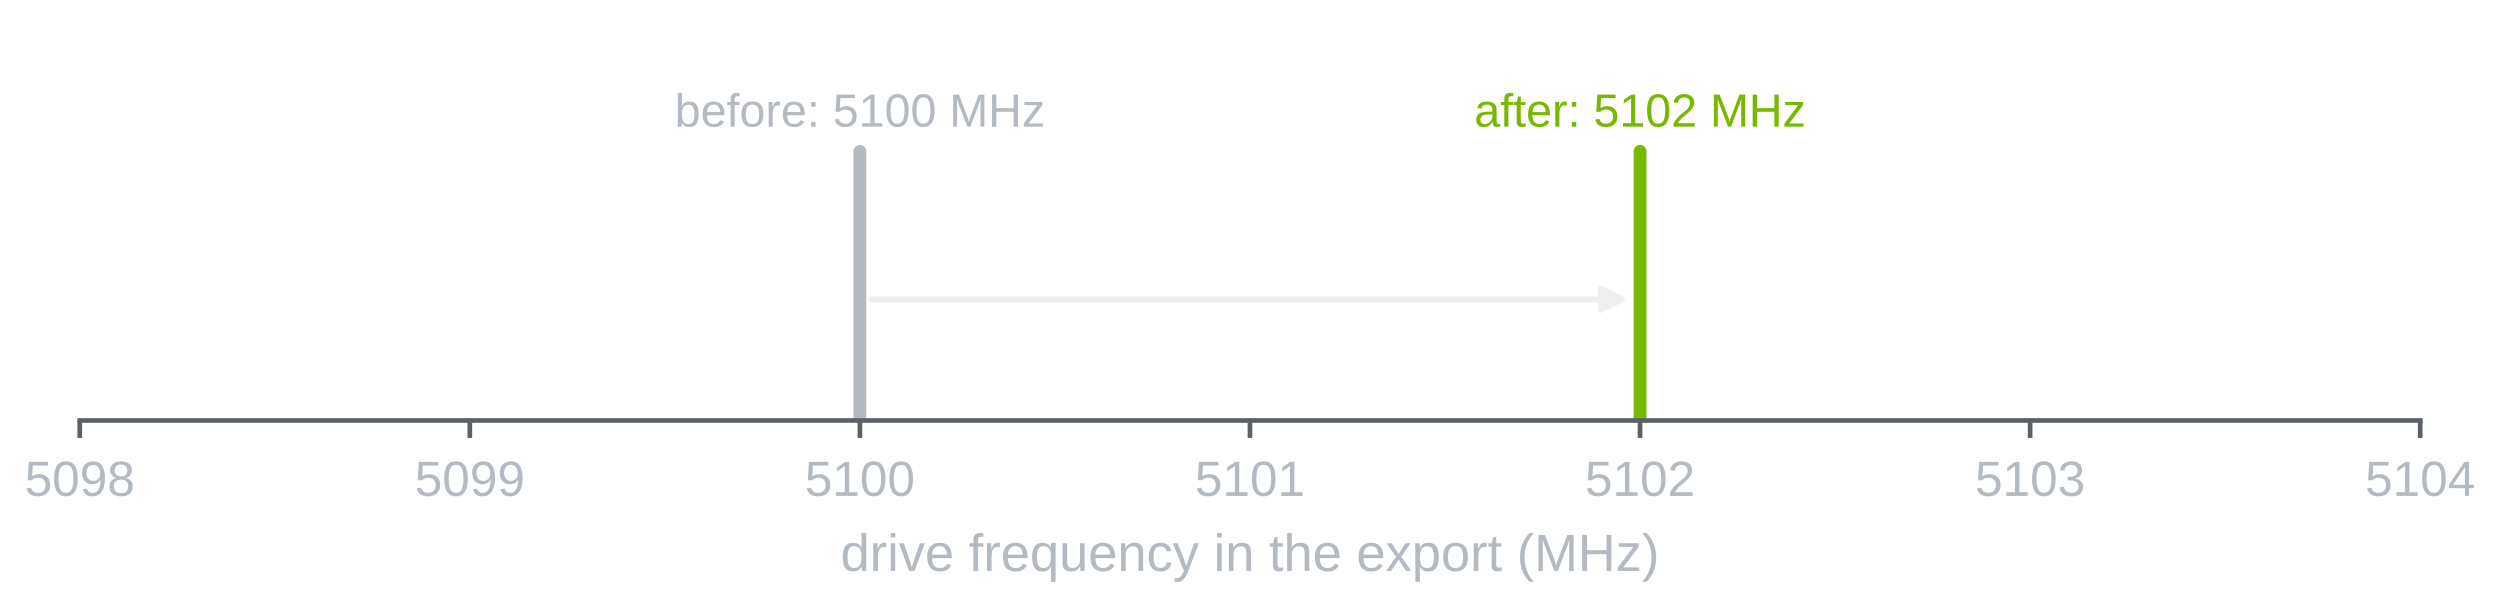
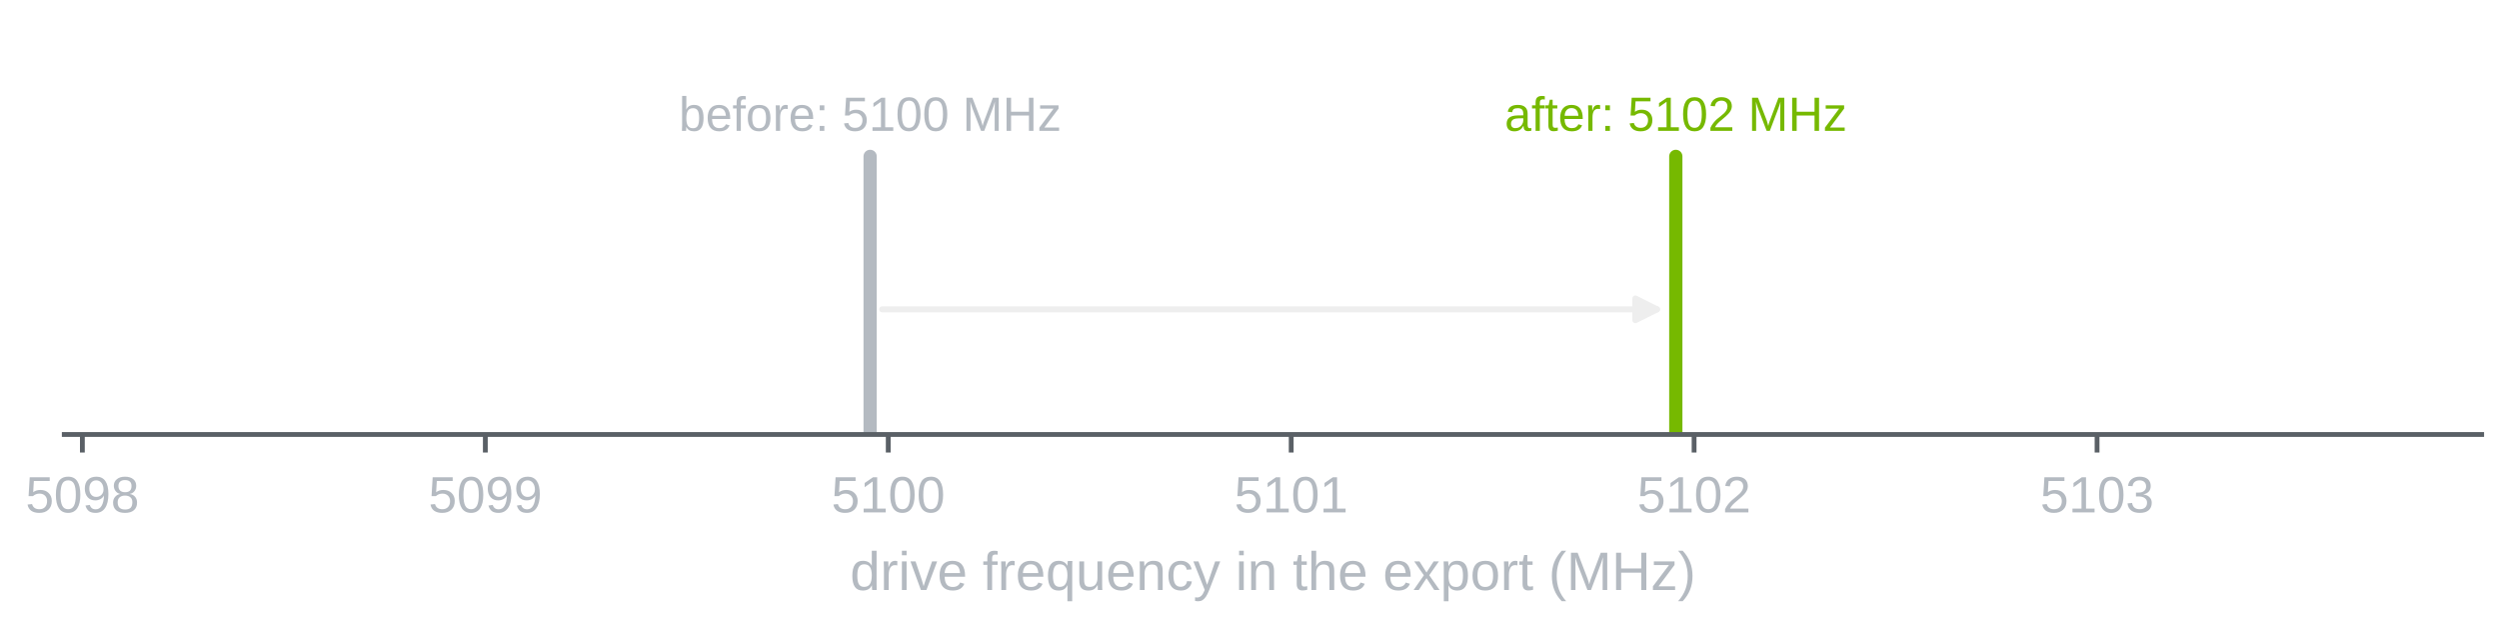
- <svg xmlns="http://www.w3.org/2000/svg" xmlns:xlink="http://www.w3.org/1999/xlink" role="img" aria-labelledby="title desc" width="429.15pt" height="103.06pt" viewBox="0 0 429.15 103.06" version="1.1">
+ <svg xmlns="http://www.w3.org/2000/svg" xmlns:xlink="http://www.w3.org/1999/xlink" role="img" aria-labelledby="title desc" width="415.32pt" height="103.06pt" viewBox="0 0 415.32 103.06" version="1.1">
  <defs>
    <style type="text/css">*{stroke-linejoin: round; stroke-linecap: butt}</style>
  </defs>
  <g id="figure_1">
    <g id="patch_1">
-       <path d="M 0 103.06 L 429.15 103.06 L 429.15 0 L 0 0 L 0 103.06 z " style="fill: none" />
+       <path d="M 0 103.06 L 415.32 103.06 L 415.32 0 L 0 0 L 0 103.06 z " style="fill: none" />
    </g>
    <g id="axes_1">
      <g id="patch_2">
-         <path d="M 13.69 72.18 L 415.45 72.18 L 415.45 2.88 L 13.69 2.88 L 13.69 72.18 z " style="fill: none" />
+         <path d="M 10.68 72.18 L 412.44 72.18 L 412.44 2.88 L 10.68 2.88 L 10.68 72.18 z " style="fill: none" />
      </g>
      <g id="matplotlib.axis_1">
        <g id="xtick_1">
          <g id="line2d_1">
            <defs>
              <path id="mfe68c2d5a2" d="M 0 0 L 0 3 " style="stroke: #5a6066; stroke-width: 0.8" />
            </defs>
            <g>
              <use xlink:href="#mfe68c2d5a2" x="13.69" y="72.18" style="fill: #5a6066; stroke: #5a6066; stroke-width: 0.8" />
            </g>
          </g>
          <g id="text_1">
            <text style="font-size: 8.5px; font-family:NVIDIA, Arial, Helvetica, sans-serif; text-anchor: middle; fill: #b4bac1" x="13.69" y="85.13" transform="rotate(-0 13.69 85.13)">5098</text>
          </g>
        </g>
        <g id="xtick_2">
          <g id="line2d_2">
            <g>
-               <use xlink:href="#mfe68c2d5a2" x="80.65" y="72.18" style="fill: #5a6066; stroke: #5a6066; stroke-width: 0.8" />
+               <use xlink:href="#mfe68c2d5a2" x="80.66" y="72.18" style="fill: #5a6066; stroke: #5a6066; stroke-width: 0.8" />
            </g>
          </g>
          <g id="text_2">
-             <text style="font-size: 8.5px; font-family:NVIDIA, Arial, Helvetica, sans-serif; text-anchor: middle; fill: #b4bac1" x="80.65" y="85.13" transform="rotate(-0 80.65 85.13)">5099</text>
+             <text style="font-size: 8.5px; font-family:NVIDIA, Arial, Helvetica, sans-serif; text-anchor: middle; fill: #b4bac1" x="80.66" y="85.13" transform="rotate(-0 80.66 85.13)">5099</text>
          </g>
        </g>
        <g id="xtick_3">
          <g id="line2d_3">
            <g>
-               <use xlink:href="#mfe68c2d5a2" x="147.61" y="72.18" style="fill: #5a6066; stroke: #5a6066; stroke-width: 0.8" />
+               <use xlink:href="#mfe68c2d5a2" x="147.62" y="72.18" style="fill: #5a6066; stroke: #5a6066; stroke-width: 0.8" />
            </g>
          </g>
          <g id="text_3">
-             <text style="font-size: 8.5px; font-family:NVIDIA, Arial, Helvetica, sans-serif; text-anchor: middle; fill: #b4bac1" x="147.61" y="85.13" transform="rotate(-0 147.61 85.13)">5100</text>
+             <text style="font-size: 8.5px; font-family:NVIDIA, Arial, Helvetica, sans-serif; text-anchor: middle; fill: #b4bac1" x="147.62" y="85.13" transform="rotate(-0 147.62 85.13)">5100</text>
          </g>
        </g>
        <g id="xtick_4">
          <g id="line2d_4">
            <g>
-               <use xlink:href="#mfe68c2d5a2" x="214.57" y="72.18" style="fill: #5a6066; stroke: #5a6066; stroke-width: 0.8" />
+               <use xlink:href="#mfe68c2d5a2" x="214.59" y="72.18" style="fill: #5a6066; stroke: #5a6066; stroke-width: 0.8" />
            </g>
          </g>
          <g id="text_4">
-             <text style="font-size: 8.5px; font-family:NVIDIA, Arial, Helvetica, sans-serif; text-anchor: middle; fill: #b4bac1" x="214.57" y="85.13" transform="rotate(-0 214.57 85.13)">5101</text>
+             <text style="font-size: 8.5px; font-family:NVIDIA, Arial, Helvetica, sans-serif; text-anchor: middle; fill: #b4bac1" x="214.59" y="85.13" transform="rotate(-0 214.59 85.13)">5101</text>
          </g>
        </g>
        <g id="xtick_5">
          <g id="line2d_5">
            <g>
-               <use xlink:href="#mfe68c2d5a2" x="281.53" y="72.18" style="fill: #5a6066; stroke: #5a6066; stroke-width: 0.8" />
+               <use xlink:href="#mfe68c2d5a2" x="281.55" y="72.18" style="fill: #5a6066; stroke: #5a6066; stroke-width: 0.8" />
            </g>
          </g>
          <g id="text_5">
-             <text style="font-size: 8.5px; font-family:NVIDIA, Arial, Helvetica, sans-serif; text-anchor: middle; fill: #b4bac1" x="281.53" y="85.13" transform="rotate(-0 281.53 85.13)">5102</text>
+             <text style="font-size: 8.5px; font-family:NVIDIA, Arial, Helvetica, sans-serif; text-anchor: middle; fill: #b4bac1" x="281.55" y="85.13" transform="rotate(-0 281.55 85.13)">5102</text>
          </g>
        </g>
        <g id="xtick_6">
          <g id="line2d_6">
            <g>
-               <use xlink:href="#mfe68c2d5a2" x="348.49" y="72.18" style="fill: #5a6066; stroke: #5a6066; stroke-width: 0.8" />
+               <use xlink:href="#mfe68c2d5a2" x="348.52" y="72.18" style="fill: #5a6066; stroke: #5a6066; stroke-width: 0.8" />
            </g>
          </g>
          <g id="text_6">
-             <text style="font-size: 8.5px; font-family:NVIDIA, Arial, Helvetica, sans-serif; text-anchor: middle; fill: #b4bac1" x="348.49" y="85.13" transform="rotate(-0 348.49 85.13)">5103</text>
+             <text style="font-size: 8.5px; font-family:NVIDIA, Arial, Helvetica, sans-serif; text-anchor: middle; fill: #b4bac1" x="348.52" y="85.13" transform="rotate(-0 348.52 85.13)">5103</text>
          </g>
        </g>
-         <g id="xtick_7">
-           <g id="line2d_7">
-             <g>
-               <use xlink:href="#mfe68c2d5a2" x="415.45" y="72.18" style="fill: #5a6066; stroke: #5a6066; stroke-width: 0.8" />
-             </g>
-           </g>
-           <g id="text_7">
-             <text style="font-size: 8.5px; font-family:NVIDIA, Arial, Helvetica, sans-serif; text-anchor: middle; fill: #b4bac1" x="415.45" y="85.13" transform="rotate(-0 415.45 85.13)">5104</text>
-           </g>
-         </g>
-         <g id="text_8">
-           <text style="font-size: 9px; font-family:NVIDIA, Arial, Helvetica, sans-serif; text-anchor: middle; fill: #b4bac1" x="214.57" y="98.01" transform="rotate(-0 214.57 98.01)">drive frequency in the export (MHz)</text>
+         <g id="text_7">
+           <text style="font-size: 9px; font-family:NVIDIA, Arial, Helvetica, sans-serif; text-anchor: middle; fill: #b4bac1" x="211.56" y="98.01" transform="rotate(-0 211.56 98.01)">drive frequency in the export (MHz)</text>
        </g>
      </g>
      <g id="matplotlib.axis_2" />
+       <g id="line2d_7">
+         <path d="M 144.61 72.18 L 144.61 25.98 " clip-path="url(#p86c9aaccae)" style="fill: none; stroke: #b4bac1; stroke-width: 2.2; stroke-linecap: round" />
+       </g>
      <g id="line2d_8">
-         <path d="M 147.61 72.18 L 147.61 25.98 " clip-path="url(#p1b82e030cd)" style="fill: none; stroke: #b4bac1; stroke-width: 2.2; stroke-linecap: round" />
-       </g>
-       <g id="line2d_9">
-         <path d="M 281.53 72.18 L 281.53 25.98 " clip-path="url(#p1b82e030cd)" style="fill: none; stroke: #76b900; stroke-width: 2.2; stroke-linecap: round" />
+         <path d="M 278.51 72.18 L 278.51 25.98 " clip-path="url(#p86c9aaccae)" style="fill: none; stroke: #76b900; stroke-width: 2.2; stroke-linecap: round" />
      </g>
      <g id="patch_3">
-         <path d="M 13.69 72.18 L 415.45 72.18 " style="fill: none; stroke: #5a6066; stroke-width: 0.8; stroke-linejoin: miter; stroke-linecap: square" />
+         <path d="M 10.68 72.18 L 412.44 72.18 " style="fill: none; stroke: #5a6066; stroke-width: 0.8; stroke-linejoin: miter; stroke-linecap: square" />
+       </g>
+       <g id="text_8">
+         <text style="font-size: 8px; font-family:NVIDIA, Arial, Helvetica, sans-serif; text-anchor: middle; fill: #b4bac1" x="144.61" y="21.74" transform="rotate(-0 144.61 21.74)">before: 5100 MHz</text>
      </g>
      <g id="text_9">
-         <text style="font-size: 8px; font-family:NVIDIA, Arial, Helvetica, sans-serif; text-anchor: middle; fill: #b4bac1" x="147.61" y="21.74" transform="rotate(-0 147.61 21.74)">before: 5100 MHz</text>
-       </g>
-       <g id="text_10">
-         <text style="font-size: 8px; font-family:NVIDIA, Arial, Helvetica, sans-serif; text-anchor: middle; fill: #76b900" x="281.53" y="21.74" transform="rotate(-0 281.53 21.74)">after: 5102 MHz</text>
+         <text style="font-size: 8px; font-family:NVIDIA, Arial, Helvetica, sans-serif; text-anchor: middle; fill: #76b900" x="278.51" y="21.74" transform="rotate(-0 278.51 21.74)">after: 5102 MHz</text>
      </g>
      <g id="patch_4">
-         <path d="M 149.61 51.39 Q 214.57 51.39 278.41 51.39 " style="fill: none; stroke: #eeeeee; stroke-linecap: round" />
-         <path d="M 274.81 49.59 L 278.41 51.39 L 274.81 53.19 z " style="fill: #eeeeee; stroke: #eeeeee; stroke-linecap: round" />
+         <path d="M 146.61 51.39 Q 211.56 51.39 275.39 51.39 " style="fill: none; stroke: #eeeeee; stroke-linecap: round" />
+         <path d="M 271.79 49.59 L 275.39 51.39 L 271.79 53.19 z " style="fill: #eeeeee; stroke: #eeeeee; stroke-linecap: round" />
      </g>
    </g>
  </g>
  <defs>
-     <clipPath id="p1b82e030cd">
-       <rect x="13.69" y="2.88" width="401.76" height="69.3" />
+     <clipPath id="p86c9aaccae">
+       <rect x="10.68" y="2.88" width="401.76" height="69.3" />
    </clipPath>
  </defs>
</svg>
